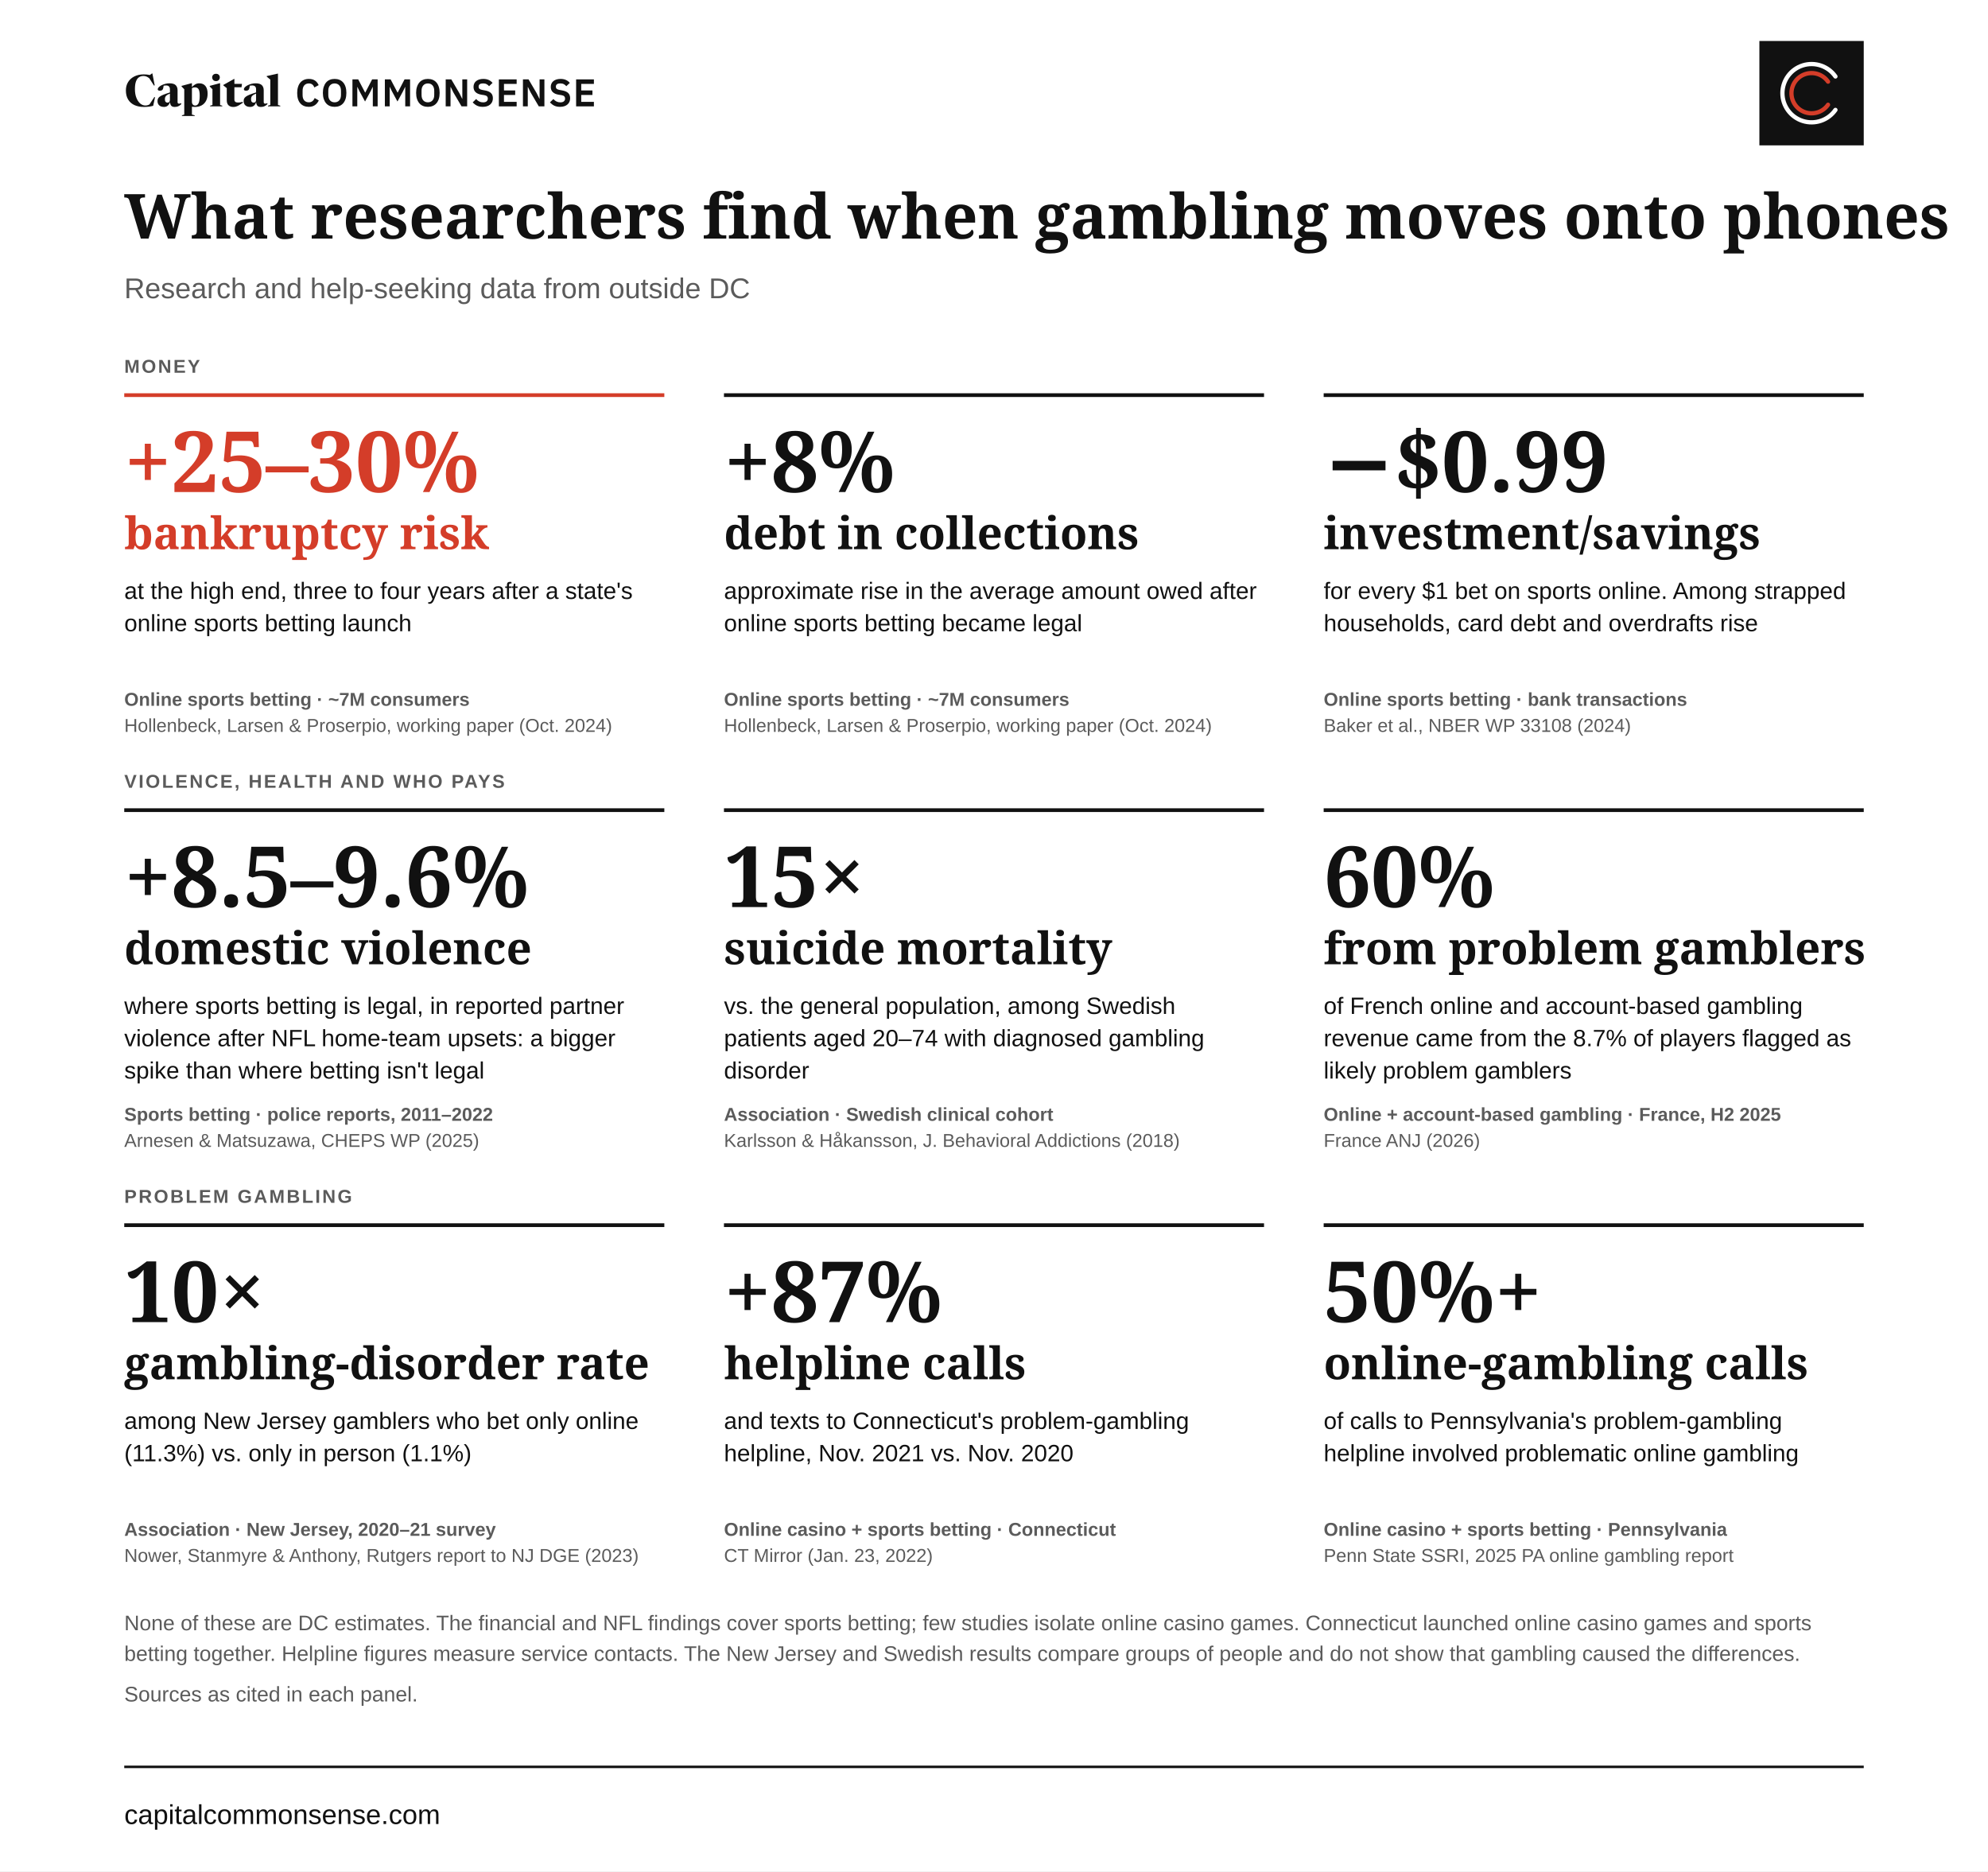
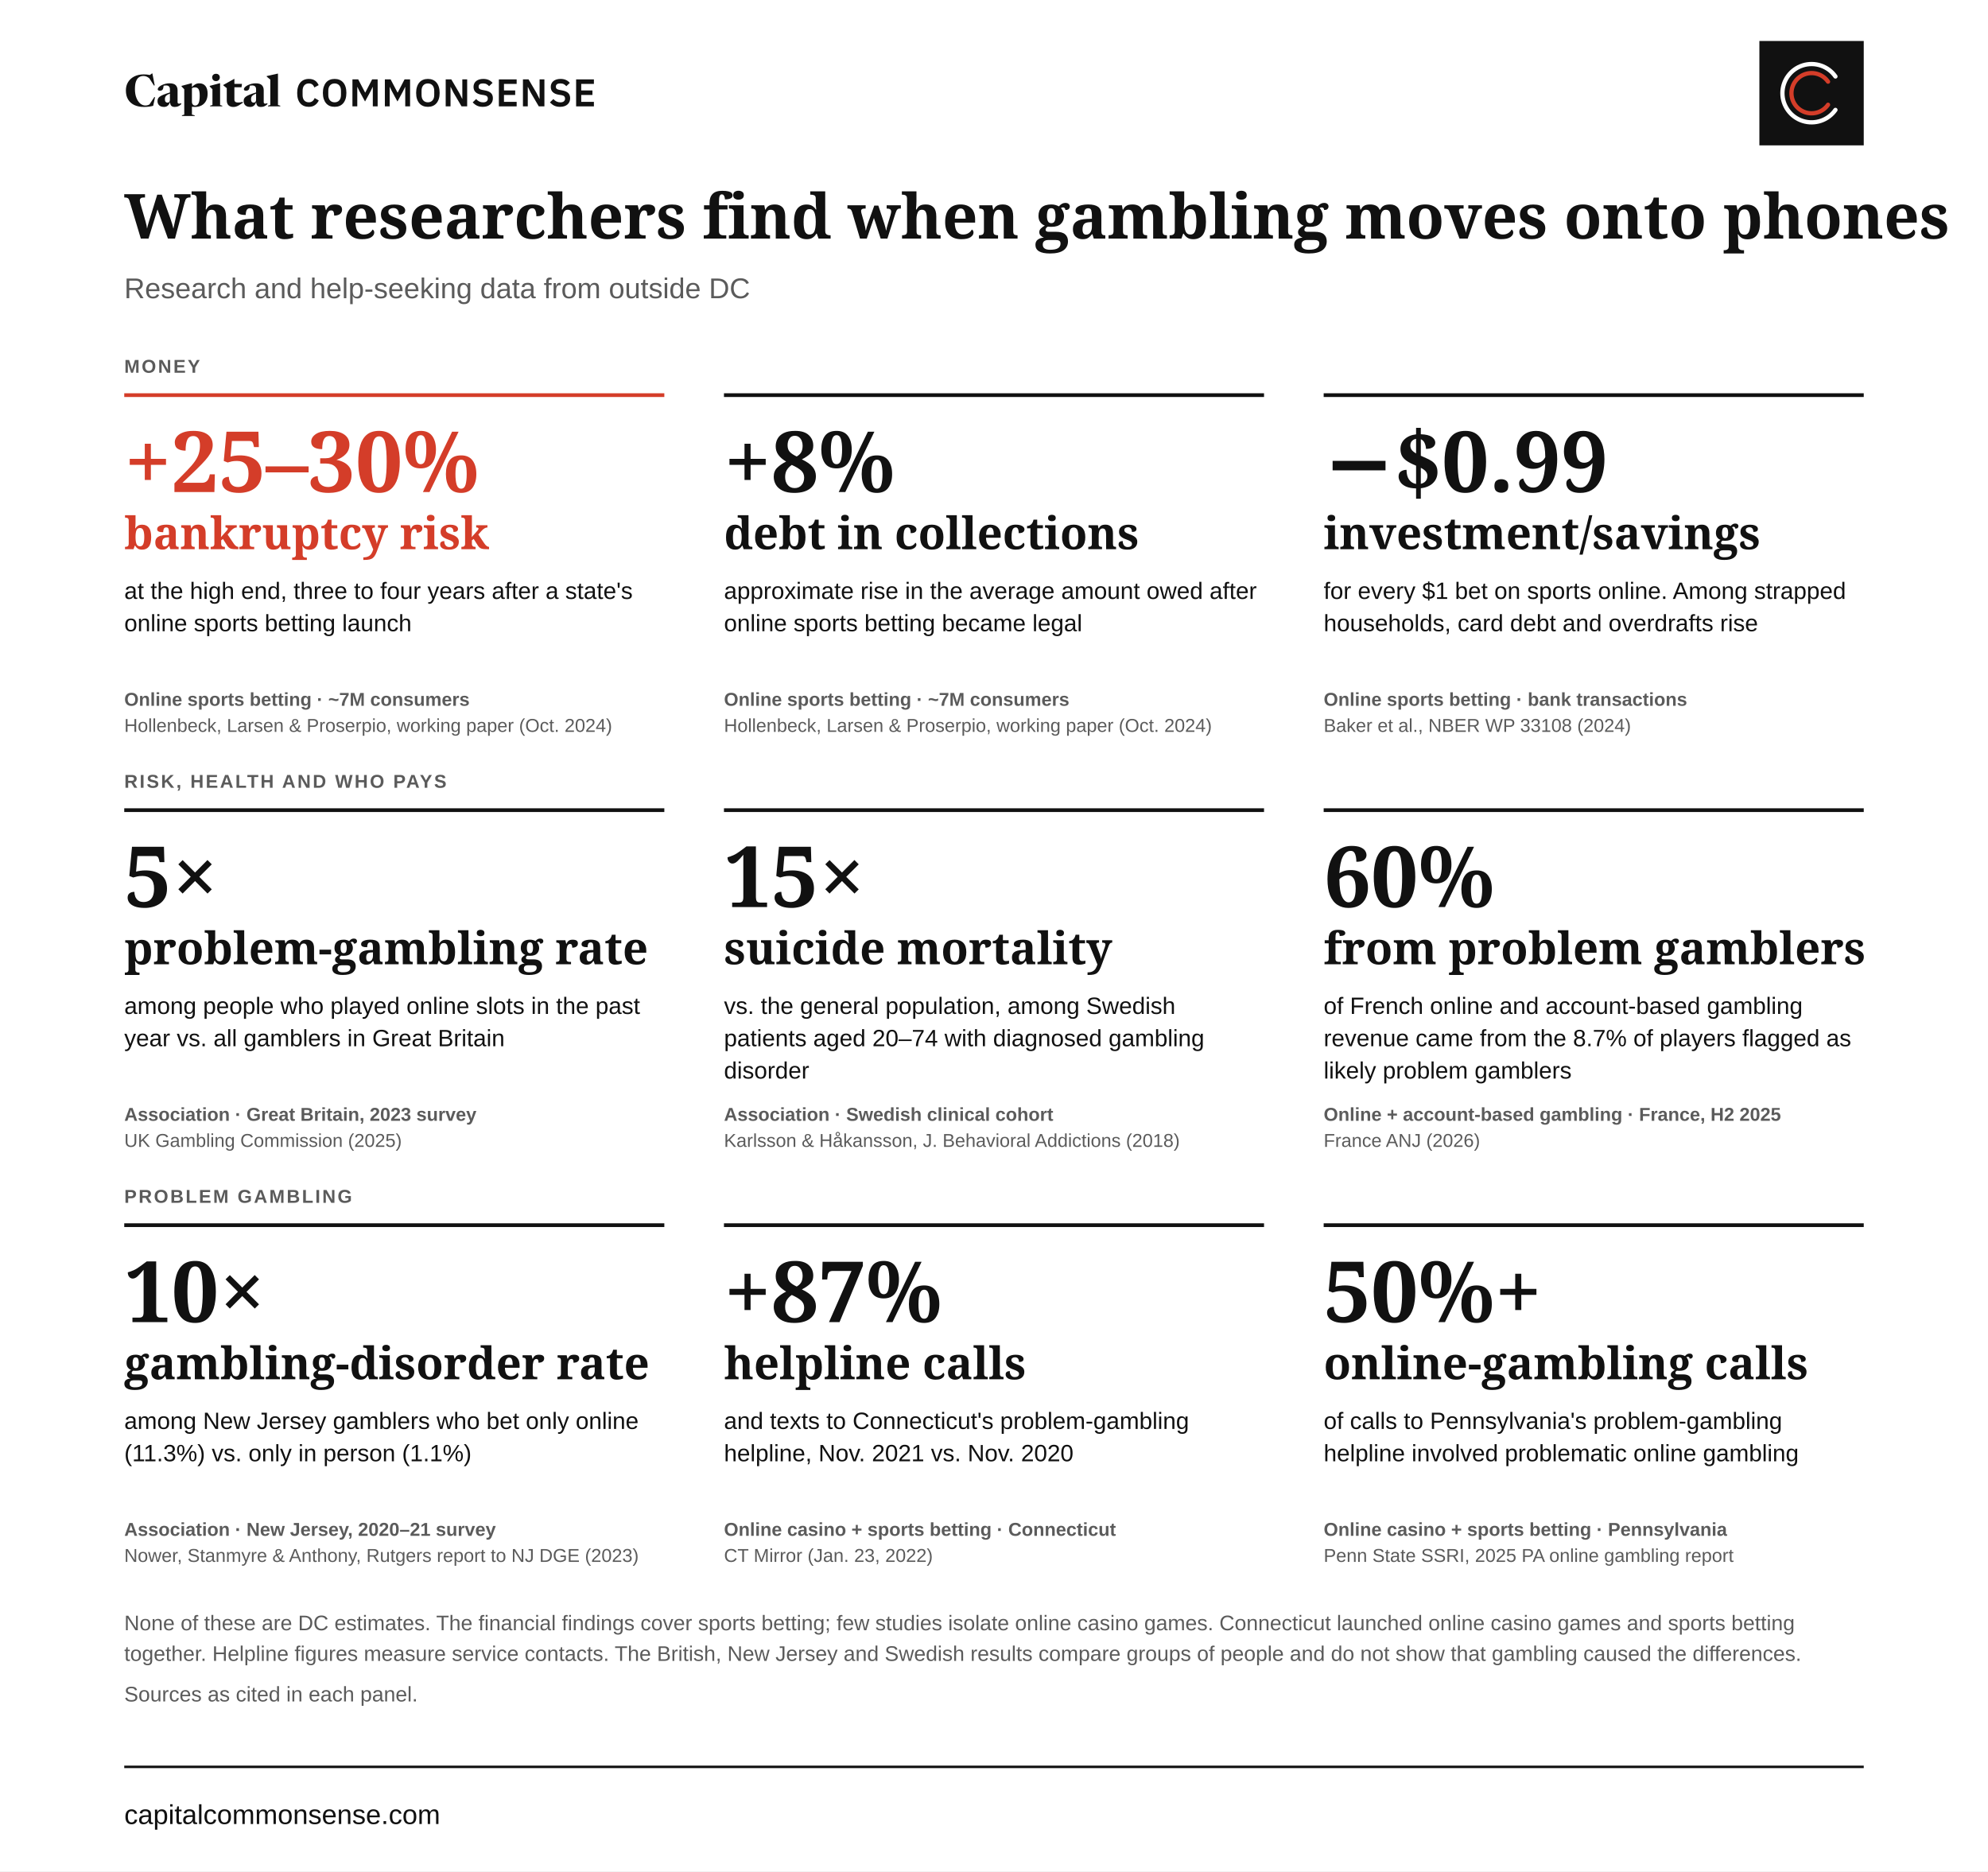
<svg xmlns="http://www.w3.org/2000/svg" xmlns:xlink="http://www.w3.org/1999/xlink" viewBox="0 0 1600 1505.95" width="1600" height="1505.95" role="img" aria-label="What researchers find when gambling moves onto phones | Capital Commonsense">
  <rect width="1600" height="1505.95" fill="#FFFFFF" />
  <g id="figure">
    <svg viewBox="0 0 1600 1343.95" role="img" aria-label="What researchers find when gambling moves onto phones" x="0" y="80" width="1600" height="1343.95">
      <rect width="1600" height="1343.95" fill="#FFFFFF" />
      <text x="100" y="112" font-family="'Newsreader 72pt', Newsreader, Georgia, serif" font-weight="700" font-size="50" fill="#111111">What researchers find when gambling moves onto phones</text>
      <text x="100" y="160" font-size="23" fill="#5B5B5B" font-family="'IBM Plex Sans', Arial, sans-serif">Research and help-seeking data from outside DC</text>
      <text x="100" y="220" font-size="15" font-weight="600" fill="#5B5B5B" letter-spacing="1.5" font-family="'IBM Plex Sans', Arial, sans-serif">MONEY</text>
      <line x1="100" x2="534.67" y1="238" y2="238" stroke="#D43D29" stroke-width="3" />
      <text x="100" y="316" font-family="'Newsreader 72pt', Newsreader, Georgia, serif" font-weight="700" font-size="68" fill="#D43D29" data-key="bankruptcy">+25–30%</text>
      <text x="100" y="362" font-family="'Newsreader 72pt', Newsreader, Georgia, serif" font-weight="700" font-size="36" fill="#D43D29" data-key="bankruptcy">bankruptcy risk</text>
      <text x="100" y="402" font-size="19" fill="#111111" font-family="'IBM Plex Sans', Arial, sans-serif">at the high end, three to four years after a state's</text>
      <text x="100" y="428" font-size="19" fill="#111111" font-family="'IBM Plex Sans', Arial, sans-serif">online sports betting launch</text>
      <text x="100" y="488" font-size="15" font-weight="600" fill="#5B5B5B" font-family="'IBM Plex Sans', Arial, sans-serif">Online sports betting · ~7M consumers</text>
      <text x="100" y="509" font-size="15" fill="#5B5B5B" data-cite="bankruptcy" font-family="'IBM Plex Sans', Arial, sans-serif">Hollenbeck, Larsen &amp; Proserpio, working paper (Oct. 2024)</text>
      <line x1="582.67" x2="1017.33" y1="238" y2="238" stroke="#111111" stroke-width="3" />
      <text x="582.67" y="316" font-family="'Newsreader 72pt', Newsreader, Georgia, serif" font-weight="700" font-size="68" fill="#111111" data-key="collections">+8%</text>
      <text x="582.67" y="362" font-family="'Newsreader 72pt', Newsreader, Georgia, serif" font-weight="700" font-size="36" fill="#111111" data-key="collections">debt in collections</text>
      <text x="582.67" y="402" font-size="19" fill="#111111" font-family="'IBM Plex Sans', Arial, sans-serif">approximate rise in the average amount owed after</text>
      <text x="582.67" y="428" font-size="19" fill="#111111" font-family="'IBM Plex Sans', Arial, sans-serif">online sports betting became legal</text>
      <text x="582.67" y="488" font-size="15" font-weight="600" fill="#5B5B5B" font-family="'IBM Plex Sans', Arial, sans-serif">Online sports betting · ~7M consumers</text>
      <text x="582.67" y="509" font-size="15" fill="#5B5B5B" data-cite="collections" font-family="'IBM Plex Sans', Arial, sans-serif">Hollenbeck, Larsen &amp; Proserpio, working paper (Oct. 2024)</text>
      <line x1="1065.33" x2="1500" y1="238" y2="238" stroke="#111111" stroke-width="3" />
      <text x="1065.33" y="316" font-family="'Newsreader 72pt', Newsreader, Georgia, serif" font-weight="700" font-size="68" fill="#111111" data-key="investment_crowd_out">−$0.99</text>
      <text x="1065.33" y="362" font-family="'Newsreader 72pt', Newsreader, Georgia, serif" font-weight="700" font-size="36" fill="#111111" data-key="investment_crowd_out">investment/savings</text>
      <text x="1065.33" y="402" font-size="19" fill="#111111" font-family="'IBM Plex Sans', Arial, sans-serif">for every $1 bet on sports online. Among strapped</text>
      <text x="1065.33" y="428" font-size="19" fill="#111111" font-family="'IBM Plex Sans', Arial, sans-serif">households, card debt and overdrafts rise</text>
      <text x="1065.33" y="488" font-size="15" font-weight="600" fill="#5B5B5B" font-family="'IBM Plex Sans', Arial, sans-serif">Online sports betting · bank transactions</text>
      <text x="1065.33" y="509" font-size="15" fill="#5B5B5B" data-cite="investment_crowd_out" font-family="'IBM Plex Sans', Arial, sans-serif">Baker et al., NBER WP 33108 (2024)</text>
-       <text x="100" y="554" font-size="15" font-weight="600" fill="#5B5B5B" letter-spacing="1.5" font-family="'IBM Plex Sans', Arial, sans-serif">VIOLENCE, HEALTH AND WHO PAYS</text>
+       <text x="100" y="554" font-size="15" font-weight="600" fill="#5B5B5B" letter-spacing="1.5" font-family="'IBM Plex Sans', Arial, sans-serif">RISK, HEALTH AND WHO PAYS</text>
      <line x1="100" x2="534.67" y1="572" y2="572" stroke="#111111" stroke-width="3" />
-       <text x="100" y="650" font-family="'Newsreader 72pt', Newsreader, Georgia, serif" font-weight="700" font-size="68" fill="#111111" data-key="ipv">+8.5–9.6%</text>
-       <text x="100" y="696" font-family="'Newsreader 72pt', Newsreader, Georgia, serif" font-weight="700" font-size="36" fill="#111111" data-key="ipv">domestic violence</text>
-       <text x="100" y="736" font-size="19" fill="#111111" font-family="'IBM Plex Sans', Arial, sans-serif">where sports betting is legal, in reported partner</text>
-       <text x="100" y="762" font-size="19" fill="#111111" font-family="'IBM Plex Sans', Arial, sans-serif">violence after NFL home-team upsets: a bigger</text>
-       <text x="100" y="788" font-size="19" fill="#111111" font-family="'IBM Plex Sans', Arial, sans-serif">spike than where betting isn't legal</text>
-       <text x="100" y="822" font-size="15" font-weight="600" fill="#5B5B5B" font-family="'IBM Plex Sans', Arial, sans-serif">Sports betting · police reports, 2011–2022</text>
-       <text x="100" y="843" font-size="15" fill="#5B5B5B" data-cite="ipv" font-family="'IBM Plex Sans', Arial, sans-serif">Arnesen &amp; Matsuzawa, CHEPS WP (2025)</text>
+       <text x="100" y="650" font-family="'Newsreader 72pt', Newsreader, Georgia, serif" font-weight="700" font-size="68" fill="#111111" data-key="uk_online_slots_pgsi">5×</text>
+       <text x="100" y="696" font-family="'Newsreader 72pt', Newsreader, Georgia, serif" font-weight="700" font-size="36" fill="#111111" data-key="uk_online_slots_pgsi">problem-gambling rate</text>
+       <text x="100" y="736" font-size="19" fill="#111111" font-family="'IBM Plex Sans', Arial, sans-serif">among people who played online slots in the past</text>
+       <text x="100" y="762" font-size="19" fill="#111111" font-family="'IBM Plex Sans', Arial, sans-serif">year vs. all gamblers in Great Britain</text>
+       <text x="100" y="822" font-size="15" font-weight="600" fill="#5B5B5B" font-family="'IBM Plex Sans', Arial, sans-serif">Association · Great Britain, 2023 survey</text>
+       <text x="100" y="843" font-size="15" fill="#5B5B5B" data-cite="uk_online_slots_pgsi" font-family="'IBM Plex Sans', Arial, sans-serif">UK Gambling Commission (2025)</text>
      <line x1="582.67" x2="1017.33" y1="572" y2="572" stroke="#111111" stroke-width="3" />
      <text x="582.67" y="650" font-family="'Newsreader 72pt', Newsreader, Georgia, serif" font-weight="700" font-size="68" fill="#111111" data-key="suicide">15×</text>
      <text x="582.67" y="696" font-family="'Newsreader 72pt', Newsreader, Georgia, serif" font-weight="700" font-size="36" fill="#111111" data-key="suicide">suicide mortality</text>
      <text x="582.67" y="736" font-size="19" fill="#111111" font-family="'IBM Plex Sans', Arial, sans-serif">vs. the general population, among Swedish</text>
      <text x="582.67" y="762" font-size="19" fill="#111111" font-family="'IBM Plex Sans', Arial, sans-serif">patients aged 20–74 with diagnosed gambling</text>
      <text x="582.67" y="788" font-size="19" fill="#111111" font-family="'IBM Plex Sans', Arial, sans-serif">disorder</text>
      <text x="582.67" y="822" font-size="15" font-weight="600" fill="#5B5B5B" font-family="'IBM Plex Sans', Arial, sans-serif">Association · Swedish clinical cohort</text>
      <text x="582.67" y="843" font-size="15" fill="#5B5B5B" data-cite="suicide" font-family="'IBM Plex Sans', Arial, sans-serif">Karlsson &amp; Håkansson, J. Behavioral Addictions (2018)</text>
      <line x1="1065.33" x2="1500" y1="572" y2="572" stroke="#111111" stroke-width="3" />
      <text x="1065.33" y="650" font-family="'Newsreader 72pt', Newsreader, Georgia, serif" font-weight="700" font-size="68" fill="#111111" data-key="anj_concentration">60%</text>
      <text x="1065.33" y="696" font-family="'Newsreader 72pt', Newsreader, Georgia, serif" font-weight="700" font-size="36" fill="#111111" data-key="anj_concentration">from problem gamblers</text>
      <text x="1065.33" y="736" font-size="19" fill="#111111" font-family="'IBM Plex Sans', Arial, sans-serif">of French online and account-based gambling</text>
      <text x="1065.33" y="762" font-size="19" fill="#111111" font-family="'IBM Plex Sans', Arial, sans-serif">revenue came from the 8.7% of players flagged as</text>
      <text x="1065.33" y="788" font-size="19" fill="#111111" font-family="'IBM Plex Sans', Arial, sans-serif">likely problem gamblers</text>
      <text x="1065.33" y="822" font-size="15" font-weight="600" fill="#5B5B5B" font-family="'IBM Plex Sans', Arial, sans-serif">Online + account-based gambling · France, H2 2025</text>
      <text x="1065.33" y="843" font-size="15" fill="#5B5B5B" data-cite="anj_concentration" font-family="'IBM Plex Sans', Arial, sans-serif">France ANJ (2026)</text>
      <text x="100" y="888" font-size="15" font-weight="600" fill="#5B5B5B" letter-spacing="1.5" font-family="'IBM Plex Sans', Arial, sans-serif">PROBLEM GAMBLING</text>
      <line x1="100" x2="534.67" y1="906" y2="906" stroke="#111111" stroke-width="3" />
      <text x="100" y="984" font-family="'Newsreader 72pt', Newsreader, Georgia, serif" font-weight="700" font-size="68" fill="#111111" data-key="nj_venue_disorder">10×</text>
      <text x="100" y="1030" font-family="'Newsreader 72pt', Newsreader, Georgia, serif" font-weight="700" font-size="36" fill="#111111" data-key="nj_venue_disorder">gambling-disorder rate</text>
      <text x="100" y="1070" font-size="19" fill="#111111" font-family="'IBM Plex Sans', Arial, sans-serif">among New Jersey gamblers who bet only online</text>
      <text x="100" y="1096" font-size="19" fill="#111111" font-family="'IBM Plex Sans', Arial, sans-serif">(11.3%) vs. only in person (1.1%)</text>
      <text x="100" y="1156" font-size="15" font-weight="600" fill="#5B5B5B" font-family="'IBM Plex Sans', Arial, sans-serif">Association · New Jersey, 2020–21 survey</text>
      <text x="100" y="1177" font-size="15" fill="#5B5B5B" data-cite="nj_venue_disorder" font-family="'IBM Plex Sans', Arial, sans-serif">Nower, Stanmyre &amp; Anthony, Rutgers report to NJ DGE (2023)</text>
      <line x1="582.67" x2="1017.33" y1="906" y2="906" stroke="#111111" stroke-width="3" />
      <text x="582.67" y="984" font-family="'Newsreader 72pt', Newsreader, Georgia, serif" font-weight="700" font-size="68" fill="#111111" data-key="ct_helpline">+87%</text>
      <text x="582.67" y="1030" font-family="'Newsreader 72pt', Newsreader, Georgia, serif" font-weight="700" font-size="36" fill="#111111" data-key="ct_helpline">helpline calls</text>
      <text x="582.67" y="1070" font-size="19" fill="#111111" font-family="'IBM Plex Sans', Arial, sans-serif">and texts to Connecticut's problem-gambling</text>
      <text x="582.67" y="1096" font-size="19" fill="#111111" font-family="'IBM Plex Sans', Arial, sans-serif">helpline, Nov. 2021 vs. Nov. 2020</text>
      <text x="582.67" y="1156" font-size="15" font-weight="600" fill="#5B5B5B" font-family="'IBM Plex Sans', Arial, sans-serif">Online casino + sports betting · Connecticut</text>
      <text x="582.67" y="1177" font-size="15" fill="#5B5B5B" data-cite="ct_helpline" font-family="'IBM Plex Sans', Arial, sans-serif">CT Mirror (Jan. 23, 2022)</text>
      <line x1="1065.33" x2="1500" y1="906" y2="906" stroke="#111111" stroke-width="3" />
      <text x="1065.33" y="984" font-family="'Newsreader 72pt', Newsreader, Georgia, serif" font-weight="700" font-size="68" fill="#111111" data-key="pa_helpline">50%+</text>
      <text x="1065.33" y="1030" font-family="'Newsreader 72pt', Newsreader, Georgia, serif" font-weight="700" font-size="36" fill="#111111" data-key="pa_helpline">online-gambling calls</text>
      <text x="1065.33" y="1070" font-size="19" fill="#111111" font-family="'IBM Plex Sans', Arial, sans-serif">of calls to Pennsylvania's problem-gambling</text>
      <text x="1065.33" y="1096" font-size="19" fill="#111111" font-family="'IBM Plex Sans', Arial, sans-serif">helpline involved problematic online gambling</text>
      <text x="1065.33" y="1156" font-size="15" font-weight="600" fill="#5B5B5B" font-family="'IBM Plex Sans', Arial, sans-serif">Online casino + sports betting · Pennsylvania</text>
      <text x="1065.33" y="1177" font-size="15" fill="#5B5B5B" data-cite="pa_helpline" font-family="'IBM Plex Sans', Arial, sans-serif">Penn State SSRI, 2025 PA online gambling report</text>
-       <text x="100" y="1232" font-size="17" fill="#5B5B5B" font-family="'IBM Plex Sans', Arial, sans-serif">None of these are DC estimates. The financial and NFL findings cover sports betting; few studies isolate online casino games. Connecticut launched online casino games and sports</text>
-       <text x="100" y="1256.65" font-size="17" fill="#5B5B5B" font-family="'IBM Plex Sans', Arial, sans-serif">betting together. Helpline figures measure service contacts. The New Jersey and Swedish results compare groups of people and do not show that gambling caused the differences.</text>
+       <text x="100" y="1232" font-size="17" fill="#5B5B5B" font-family="'IBM Plex Sans', Arial, sans-serif">None of these are DC estimates. The financial findings cover sports betting; few studies isolate online casino games. Connecticut launched online casino games and sports betting</text>
+       <text x="100" y="1256.65" font-size="17" fill="#5B5B5B" font-family="'IBM Plex Sans', Arial, sans-serif">together. Helpline figures measure service contacts. The British, New Jersey and Swedish results compare groups of people and do not show that gambling caused the differences.</text>
      <text x="100" y="1289.3" font-size="17" fill="#5B5B5B" font-family="'IBM Plex Sans', Arial, sans-serif">Sources as cited in each panel.</text>
    </svg>
  </g>
  <g id="brand-wordmark" data-x="100" data-w="388.58">
    <svg viewBox="0 0 1098.154 130" role="img" aria-label="Capital Commonsense Wordmark" x="95.76" y="52" width="388.58" height="46">
      <defs>
        <g>
          <g id="wm-glyph-0-0">
            <path d="M 48.062 -2 C 51.457 -2 54.57 -2.848 57.406 -4.547 L 68.344 -21.031 L 70.047 -21.031 L 65.797 -1.25 C 62.234 -0.312 58.812 0.344 55.531 0.719 C 52.25 1.102 48.629 1.297 44.672 1.297 C 36.473 1.297 29.289 -0.113 23.125 -2.938 C 16.969 -5.77 12.191 -9.984 8.797 -15.578 C 5.398 -21.18 3.703 -28.113 3.703 -36.375 C 3.703 -43.562 5.398 -49.895 8.797 -55.375 C 12.191 -60.852 16.941 -65.117 23.047 -68.172 C 29.16 -71.223 36.266 -72.75 44.359 -72.75 C 46.93 -72.75 49.273 -72.641 51.391 -72.422 C 53.504 -72.203 55.773 -71.844 58.203 -71.344 L 63.156 -74.984 L 63.953 -74.984 L 69.25 -47.812 L 67.594 -47.312 L 57.109 -63.703 C 54.641 -65.797 52.32 -67.223 50.156 -67.984 C 47.988 -68.754 45.742 -69.141 43.422 -69.141 C 39.785 -69.141 36.52 -68.195 33.625 -66.312 C 30.727 -64.438 28.445 -61.32 26.781 -56.969 C 25.113 -52.625 24.281 -46.723 24.281 -39.266 C 24.281 -31.805 25.363 -25.281 27.531 -19.688 C 29.695 -14.094 32.578 -9.742 36.172 -6.641 C 39.766 -3.547 43.727 -2 48.062 -2 Z M 48.062 -2 " />
          </g>
          <g id="wm-glyph-0-1">
            <path d="M 56.812 -4.953 C 54.207 -2.547 51.781 -0.898 49.531 -0.016 C 47.281 0.859 44.727 1.297 41.875 1.297 C 38.344 1.297 35.766 0.402 34.141 -1.375 C 32.523 -3.156 31.551 -5.977 31.219 -9.844 C 30.094 -6.113 28.379 -3.332 26.078 -1.5 C 23.773 0.332 21.031 1.25 17.844 1.25 C 13.008 1.25 9.301 0.059 6.719 -2.312 C 4.133 -4.695 2.844 -7.941 2.844 -12.047 C 2.844 -14.035 3.176 -15.828 3.844 -17.422 C 4.508 -19.023 5.805 -20.562 7.734 -22.031 C 9.672 -23.5 12.504 -25 16.234 -26.531 C 19.961 -28.062 24.91 -29.773 31.078 -31.672 L 31.078 -39.016 C 31.078 -41.68 30.352 -43.77 28.906 -45.281 C 27.457 -46.801 25.266 -47.562 22.328 -47.562 C 20.203 -47.562 18.375 -47.426 16.844 -47.156 C 16.508 -44.594 16.156 -42.633 15.781 -41.281 C 15.414 -39.938 14.969 -38.898 14.438 -38.172 C 13.238 -36.504 11.238 -35.672 8.438 -35.672 C 5.039 -35.672 3.344 -36.754 3.344 -38.922 C 3.344 -40.422 4.098 -41.957 5.609 -43.531 C 7.129 -45.113 9.172 -46.578 11.734 -47.922 C 14.305 -49.273 17.172 -50.367 20.328 -51.203 C 23.492 -52.035 26.707 -52.453 29.969 -52.453 C 36.695 -52.453 41.461 -51.031 44.266 -48.188 C 47.066 -45.344 48.469 -41.488 48.469 -36.625 L 48.469 -9.75 C 48.469 -7.344 49.598 -6.141 51.859 -6.141 C 53.492 -6.141 55.145 -6.57 56.812 -7.438 Z M 19.641 -16.188 C 19.641 -13.457 20.176 -11.492 21.25 -10.297 C 22.332 -9.098 23.742 -8.5 25.484 -8.5 C 27.148 -8.5 28.5 -9.031 29.531 -10.094 C 30.562 -11.156 31.078 -12.883 31.078 -15.281 L 31.078 -29.031 C 27.848 -27.758 25.414 -26.508 23.781 -25.281 C 22.145 -24.051 21.047 -22.707 20.484 -21.25 C 19.922 -19.801 19.641 -18.113 19.641 -16.188 Z M 19.641 -16.188 " />
          </g>
          <g id="wm-glyph-0-2">
            <path d="M 31.125 20.391 L 31.125 21.938 L 2.094 21.938 L 2.094 20.391 L 7.391 18.688 L 7.391 -38.969 C 6.754 -39.664 6.035 -40.395 5.234 -41.156 C 4.441 -41.926 3.113 -43.281 1.25 -45.219 L 1.25 -46.609 L 23.875 -52.656 L 24.828 -52.656 L 24.828 -44.062 C 27.223 -46.363 29.328 -48.117 31.141 -49.328 C 32.961 -50.547 34.68 -51.367 36.297 -51.797 C 37.91 -52.234 39.617 -52.453 41.422 -52.453 C 47.609 -52.453 52.332 -50.406 55.594 -46.312 C 58.863 -42.219 60.5 -36.406 60.5 -28.875 C 60.5 -22.383 59.273 -16.891 56.828 -12.391 C 54.379 -7.891 51.023 -4.484 46.766 -2.172 C 42.504 0.137 37.641 1.297 32.172 1.297 C 29.641 1.297 27.191 1.098 24.828 0.703 L 24.828 18.688 Z M 42.516 -24.375 C 42.516 -31.207 41.672 -36.062 39.984 -38.938 C 38.305 -41.82 35.52 -43.266 31.625 -43.266 C 29.125 -43.266 26.859 -42.68 24.828 -41.516 L 24.828 -10.484 C 24.828 -7.828 25.5 -5.734 26.844 -4.203 C 28.195 -2.672 30.055 -1.906 32.422 -1.906 C 35.586 -1.906 38.062 -3.582 39.844 -6.938 C 41.625 -10.301 42.516 -16.113 42.516 -24.375 Z M 42.516 -24.375 " />
          </g>
          <g id="wm-glyph-0-3">
            <path d="M 16.094 -57.453 C 13.395 -57.453 11.258 -58.305 9.688 -60.016 C 8.125 -61.734 7.344 -63.742 7.344 -66.047 C 7.344 -68.273 8.125 -70.172 9.688 -71.734 C 11.258 -73.305 13.395 -74.094 16.094 -74.094 C 18.82 -74.094 20.941 -73.305 22.453 -71.734 C 23.973 -70.172 24.734 -68.273 24.734 -66.047 C 24.734 -63.742 23.973 -61.734 22.453 -60.016 C 20.941 -58.305 18.82 -57.453 16.094 -57.453 Z M 25.375 -52.656 L 25.375 -3.094 L 30.328 -1.547 L 30.328 0 L 2.703 0 L 2.703 -1.547 L 8 -3.203 L 8 -38.969 C 7.426 -39.531 6.629 -40.312 5.609 -41.312 C 4.598 -42.312 3.344 -43.613 1.844 -45.219 L 1.844 -46.609 L 24.438 -52.656 Z M 25.375 -52.656 " />
          </g>
          <g id="wm-glyph-0-4">
            <path d="M 25.688 -15.344 C 25.688 -10.945 28.398 -8.75 33.828 -8.75 C 35.359 -8.75 36.973 -8.852 38.672 -9.062 C 40.367 -9.281 42.367 -9.691 44.672 -10.297 L 44.672 -8.047 C 41.172 -5.578 38.195 -3.66 35.75 -2.297 C 33.301 -0.93 31.102 0.016 29.156 0.547 C 27.207 1.078 25.234 1.344 23.234 1.344 C 18.703 1.344 15.086 0.102 12.391 -2.375 C 9.691 -4.852 8.344 -8.723 8.344 -13.984 L 8.344 -41.469 L 0.594 -47.609 L 0.594 -48.812 C 1.094 -49.082 2.207 -49.695 3.938 -50.656 C 5.676 -51.625 7.754 -52.781 10.172 -54.125 C 12.586 -55.477 15.082 -56.879 17.656 -58.328 C 20.238 -59.773 22.613 -61.113 24.781 -62.344 L 25.688 -62.344 L 25.688 -51.156 L 42.922 -51.156 L 41.875 -43.422 L 25.688 -43.422 Z M 25.688 -15.344 " />
          </g>
          <g id="wm-glyph-0-5">
            <path d="M 24.578 -3.203 L 29.875 -1.547 L 29.875 0 L 1.844 0 L 1.844 -1.547 L 7.141 -3.203 L 7.141 -60.953 C 6.504 -61.484 5.477 -62.32 4.062 -63.469 C 2.656 -64.625 0.98 -66 -0.953 -67.594 L -0.953 -69 L 23.625 -74.438 L 24.578 -74.438 Z M 24.578 -3.203 " />
          </g>
          <g id="wm-glyph-1-0">
            <path d="M 31.047 1.062 C 26.992 1.062 23.344 0.398 20.094 -0.922 C 16.844 -2.242 14.055 -4.223 11.734 -6.859 C 9.422 -9.492 7.648 -12.758 6.422 -16.656 C 5.191 -20.562 4.578 -25.094 4.578 -30.25 C 4.578 -35.406 5.191 -39.988 6.422 -44 C 7.648 -48.02 9.422 -51.395 11.734 -54.125 C 14.055 -56.852 16.844 -58.922 20.094 -60.328 C 23.344 -61.734 26.992 -62.438 31.047 -62.438 C 36.555 -62.438 41.129 -61.266 44.766 -58.922 C 48.398 -56.578 51.301 -53.031 53.469 -48.281 L 43.531 -43 C 42.645 -45.758 41.207 -47.973 39.219 -49.641 C 37.227 -51.305 34.504 -52.141 31.047 -52.141 C 26.703 -52.141 23.254 -50.676 20.703 -47.75 C 18.16 -44.82 16.891 -40.719 16.891 -35.438 L 16.891 -25.766 C 16.891 -20.43 18.16 -16.344 20.703 -13.5 C 23.254 -10.656 26.703 -9.234 31.047 -9.234 C 34.504 -9.234 37.332 -10.172 39.531 -12.047 C 41.727 -13.922 43.328 -16.238 44.328 -19 L 53.734 -13.453 C 51.504 -8.879 48.539 -5.316 44.844 -2.766 C 41.156 -0.211 36.555 1.062 31.047 1.062 Z M 31.047 1.062 " />
          </g>
          <g id="wm-glyph-1-1">
            <path d="M 31.312 1.062 C 27.258 1.062 23.594 0.387 20.312 -0.953 C 17.031 -2.305 14.227 -4.332 11.906 -7.031 C 9.594 -9.727 7.789 -13.039 6.5 -16.969 C 5.219 -20.895 4.578 -25.469 4.578 -30.688 C 4.578 -35.844 5.219 -40.398 6.5 -44.359 C 7.789 -48.316 9.594 -51.645 11.906 -54.344 C 14.227 -57.039 17.031 -59.062 20.312 -60.406 C 23.594 -61.758 27.258 -62.438 31.312 -62.438 C 35.352 -62.438 39.016 -61.758 42.297 -60.406 C 45.578 -59.062 48.391 -57.039 50.734 -54.344 C 53.078 -51.645 54.879 -48.316 56.141 -44.359 C 57.398 -40.398 58.031 -35.844 58.031 -30.688 C 58.031 -25.469 57.398 -20.895 56.141 -16.969 C 54.879 -13.039 53.078 -9.727 50.734 -7.031 C 48.391 -4.332 45.578 -2.305 42.297 -0.953 C 39.016 0.387 35.352 1.062 31.312 1.062 Z M 31.312 -9.234 C 35.707 -9.234 39.207 -10.695 41.812 -13.625 C 44.426 -16.562 45.734 -20.664 45.734 -25.938 L 45.734 -35.438 C 45.734 -40.719 44.426 -44.82 41.812 -47.75 C 39.207 -50.676 35.707 -52.141 31.312 -52.141 C 26.906 -52.141 23.398 -50.676 20.797 -47.75 C 18.191 -44.82 16.891 -40.719 16.891 -35.438 L 16.891 -25.938 C 16.891 -20.664 18.191 -16.562 20.797 -13.625 C 23.398 -10.695 26.906 -9.234 31.312 -9.234 Z M 31.312 -9.234 " />
          </g>
          <g id="wm-glyph-1-2">
            <path d="M 53.547 -44.062 L 53.203 -44.062 L 48.453 -34.297 L 35.875 -11.078 L 23.297 -34.297 L 18.562 -44.062 L 18.203 -44.062 L 18.203 0 L 7.203 0 L 7.203 -61.375 L 20.312 -61.375 L 36.047 -31.391 L 36.406 -31.391 L 51.969 -61.375 L 64.547 -61.375 L 64.547 0 L 53.547 0 Z M 53.547 -44.062 " />
          </g>
          <g id="wm-glyph-1-3">
            <path d="M 24.797 -31.484 L 18.469 -44.234 L 18.203 -44.234 L 18.203 0 L 7.203 0 L 7.203 -61.375 L 19.969 -61.375 L 38.422 -29.906 L 44.766 -17.141 L 45.031 -17.141 L 45.031 -61.375 L 56.016 -61.375 L 56.016 0 L 43.266 0 Z M 24.797 -31.484 " />
          </g>
          <g id="wm-glyph-1-4">
            <path d="M 26.297 1.062 C 21.016 1.062 16.539 0.121 12.875 -1.75 C 9.219 -3.633 6.066 -6.098 3.422 -9.141 L 11.25 -16.703 C 13.363 -14.242 15.723 -12.367 18.328 -11.078 C 20.941 -9.785 23.832 -9.141 27 -9.141 C 30.57 -9.141 33.266 -9.914 35.078 -11.469 C 36.898 -13.031 37.812 -15.129 37.812 -17.766 C 37.812 -19.816 37.223 -21.484 36.047 -22.766 C 34.879 -24.055 32.68 -25 29.453 -25.594 L 23.656 -26.469 C 11.406 -28.406 5.281 -34.359 5.281 -44.328 C 5.281 -47.078 5.789 -49.566 6.812 -51.797 C 7.844 -54.023 9.32 -55.93 11.25 -57.516 C 13.188 -59.098 15.52 -60.312 18.25 -61.156 C 20.977 -62.008 24.07 -62.438 27.531 -62.438 C 32.156 -62.438 36.195 -61.672 39.656 -60.141 C 43.113 -58.617 46.078 -56.363 48.547 -53.375 L 40.625 -45.906 C 39.102 -47.781 37.254 -49.301 35.078 -50.469 C 32.91 -51.645 30.188 -52.234 26.906 -52.234 C 23.562 -52.234 21.055 -51.602 19.391 -50.344 C 17.723 -49.082 16.891 -47.312 16.891 -45.031 C 16.891 -42.676 17.562 -40.941 18.906 -39.828 C 20.25 -38.723 22.414 -37.906 25.406 -37.375 L 31.125 -36.312 C 37.344 -35.195 41.93 -33.219 44.891 -30.375 C 47.848 -27.539 49.328 -23.57 49.328 -18.469 C 49.328 -15.531 48.812 -12.875 47.781 -10.5 C 46.758 -8.133 45.266 -6.086 43.297 -4.359 C 41.336 -2.629 38.938 -1.289 36.094 -0.344 C 33.25 0.594 29.984 1.062 26.297 1.062 Z M 26.297 1.062 " />
          </g>
          <g id="wm-glyph-1-5">
            <path d="M 7.203 0 L 7.203 -61.375 L 47.656 -61.375 L 47.656 -51.094 L 18.812 -51.094 L 18.812 -36.234 L 44.328 -36.234 L 44.328 -25.938 L 18.812 -25.938 L 18.812 -10.281 L 47.656 -10.281 L 47.656 0 Z M 7.203 0 " />
          </g>
        </g>
      </defs>
      <g fill="rgb(6.667%, 6.667%, 6.667%)" fill-opacity="1">
        <use xlink:href="#wm-glyph-0-0" x="11.991" y="94.977" />
        <use xlink:href="#wm-glyph-0-1" x="84.785" y="94.977" />
        <use xlink:href="#wm-glyph-0-2" x="141.091" y="94.977" />
        <use xlink:href="#wm-glyph-0-3" x="204.592" y="94.977" />
        <use xlink:href="#wm-glyph-0-4" x="236.818" y="94.977" />
        <use xlink:href="#wm-glyph-0-1" x="280.734" y="94.977" />
        <use xlink:href="#wm-glyph-0-5" x="337.04" y="94.977" />
      </g>
      <g fill="rgb(6.667%, 6.667%, 6.667%)" fill-opacity="1">
        <use xlink:href="#wm-glyph-1-0" x="400.741" y="94.977" />
        <use xlink:href="#wm-glyph-1-1" x="459.192" y="94.977" />
        <use xlink:href="#wm-glyph-1-2" x="523.798" y="94.977" />
        <use xlink:href="#wm-glyph-1-2" x="597.55" y="94.977" />
        <use xlink:href="#wm-glyph-1-1" x="671.301" y="94.977" />
        <use xlink:href="#wm-glyph-1-3" x="735.907" y="94.977" />
        <use xlink:href="#wm-glyph-1-4" x="801.129" y="94.977" />
        <use xlink:href="#wm-glyph-1-5" x="856.854" y="94.977" />
        <use xlink:href="#wm-glyph-1-3" x="911.612" y="94.977" />
        <use xlink:href="#wm-glyph-1-4" x="976.833" y="94.977" />
        <use xlink:href="#wm-glyph-1-5" x="1032.559" y="94.977" />
      </g>
    </svg>
  </g>
  <g id="brand-badge" data-x="1416" data-w="84">
    <svg viewBox="0 0 1024 1024" role="img" aria-label="Capital Commonsense Avatar" x="1416" y="33" width="84" height="84">
      <rect x="-102.4" y="-102.4" width="1228.8" height="1228.8" fill="rgb(6.667%, 6.667%, 6.667%)" fill-opacity="1" />
      <path fill="none" stroke-width="41.775" stroke-linecap="round" stroke-linejoin="miter" stroke="rgb(100%, 100%, 100%)" stroke-opacity="1" stroke-miterlimit="10" d="M 746.277 676.043 C 674.684 778.293 545.043 822.297 426 784.762 C 306.953 747.227 226 636.824 226 512 C 226 387.176 306.953 276.773 426 239.238 C 545.043 201.703 674.684 245.707 746.277 347.957 " transform="matrix(1, 0, 0, -1, 0, 1024)" />
      <path fill="none" stroke-width="41.775" stroke-linecap="round" stroke-linejoin="miter" stroke="rgb(83.136%, 23.921%, 16.078%)" stroke-opacity="1" stroke-miterlimit="10" d="M 673.652 625.191 C 624.25 695.742 534.801 726.105 452.66 700.207 C 370.516 674.309 314.66 598.129 314.66 512 C 314.66 425.871 370.516 349.691 452.66 323.793 C 534.801 297.895 624.25 328.258 673.652 398.809 " transform="matrix(1, 0, 0, -1, 0, 1024)" />
    </svg>
  </g>
  <line x1="100" x2="1500" y1="1421.95" y2="1421.95" stroke="#111111" stroke-width="2" />
  <text x="100" y="1467.95" font-size="22" fill="#111111" font-family="'IBM Plex Sans', Arial, sans-serif">capitalcommonsense.com</text>
</svg>
